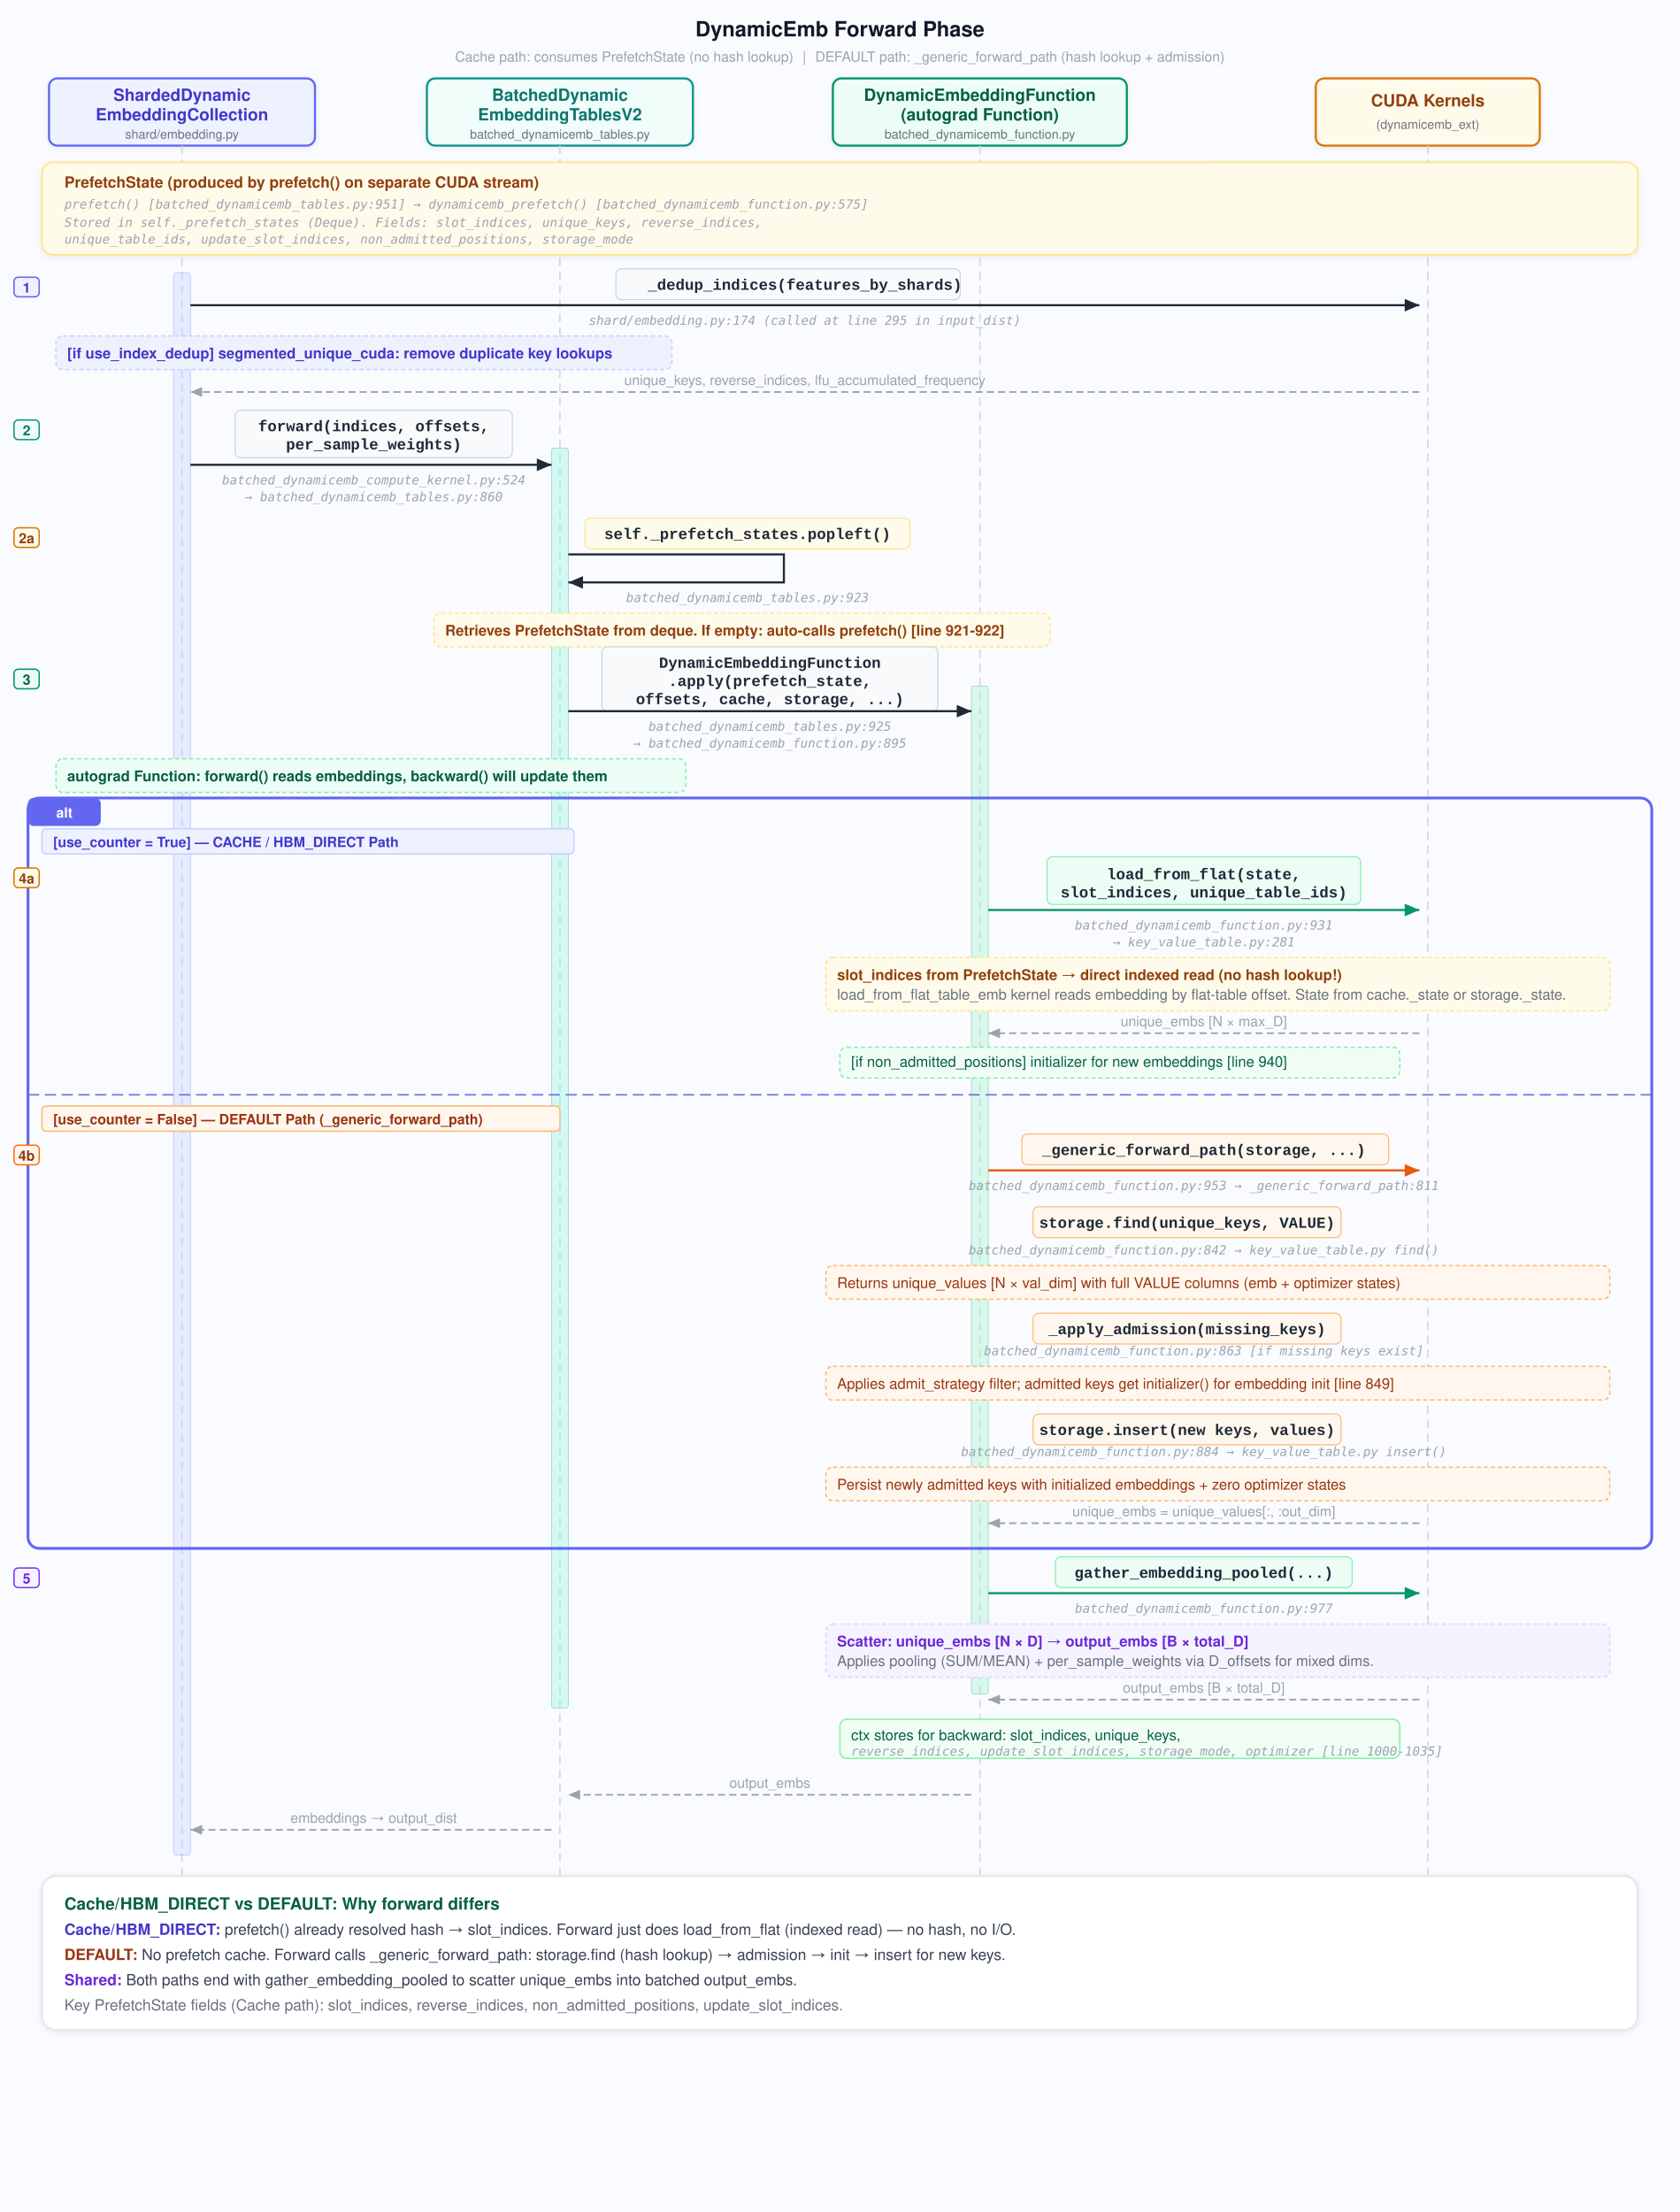
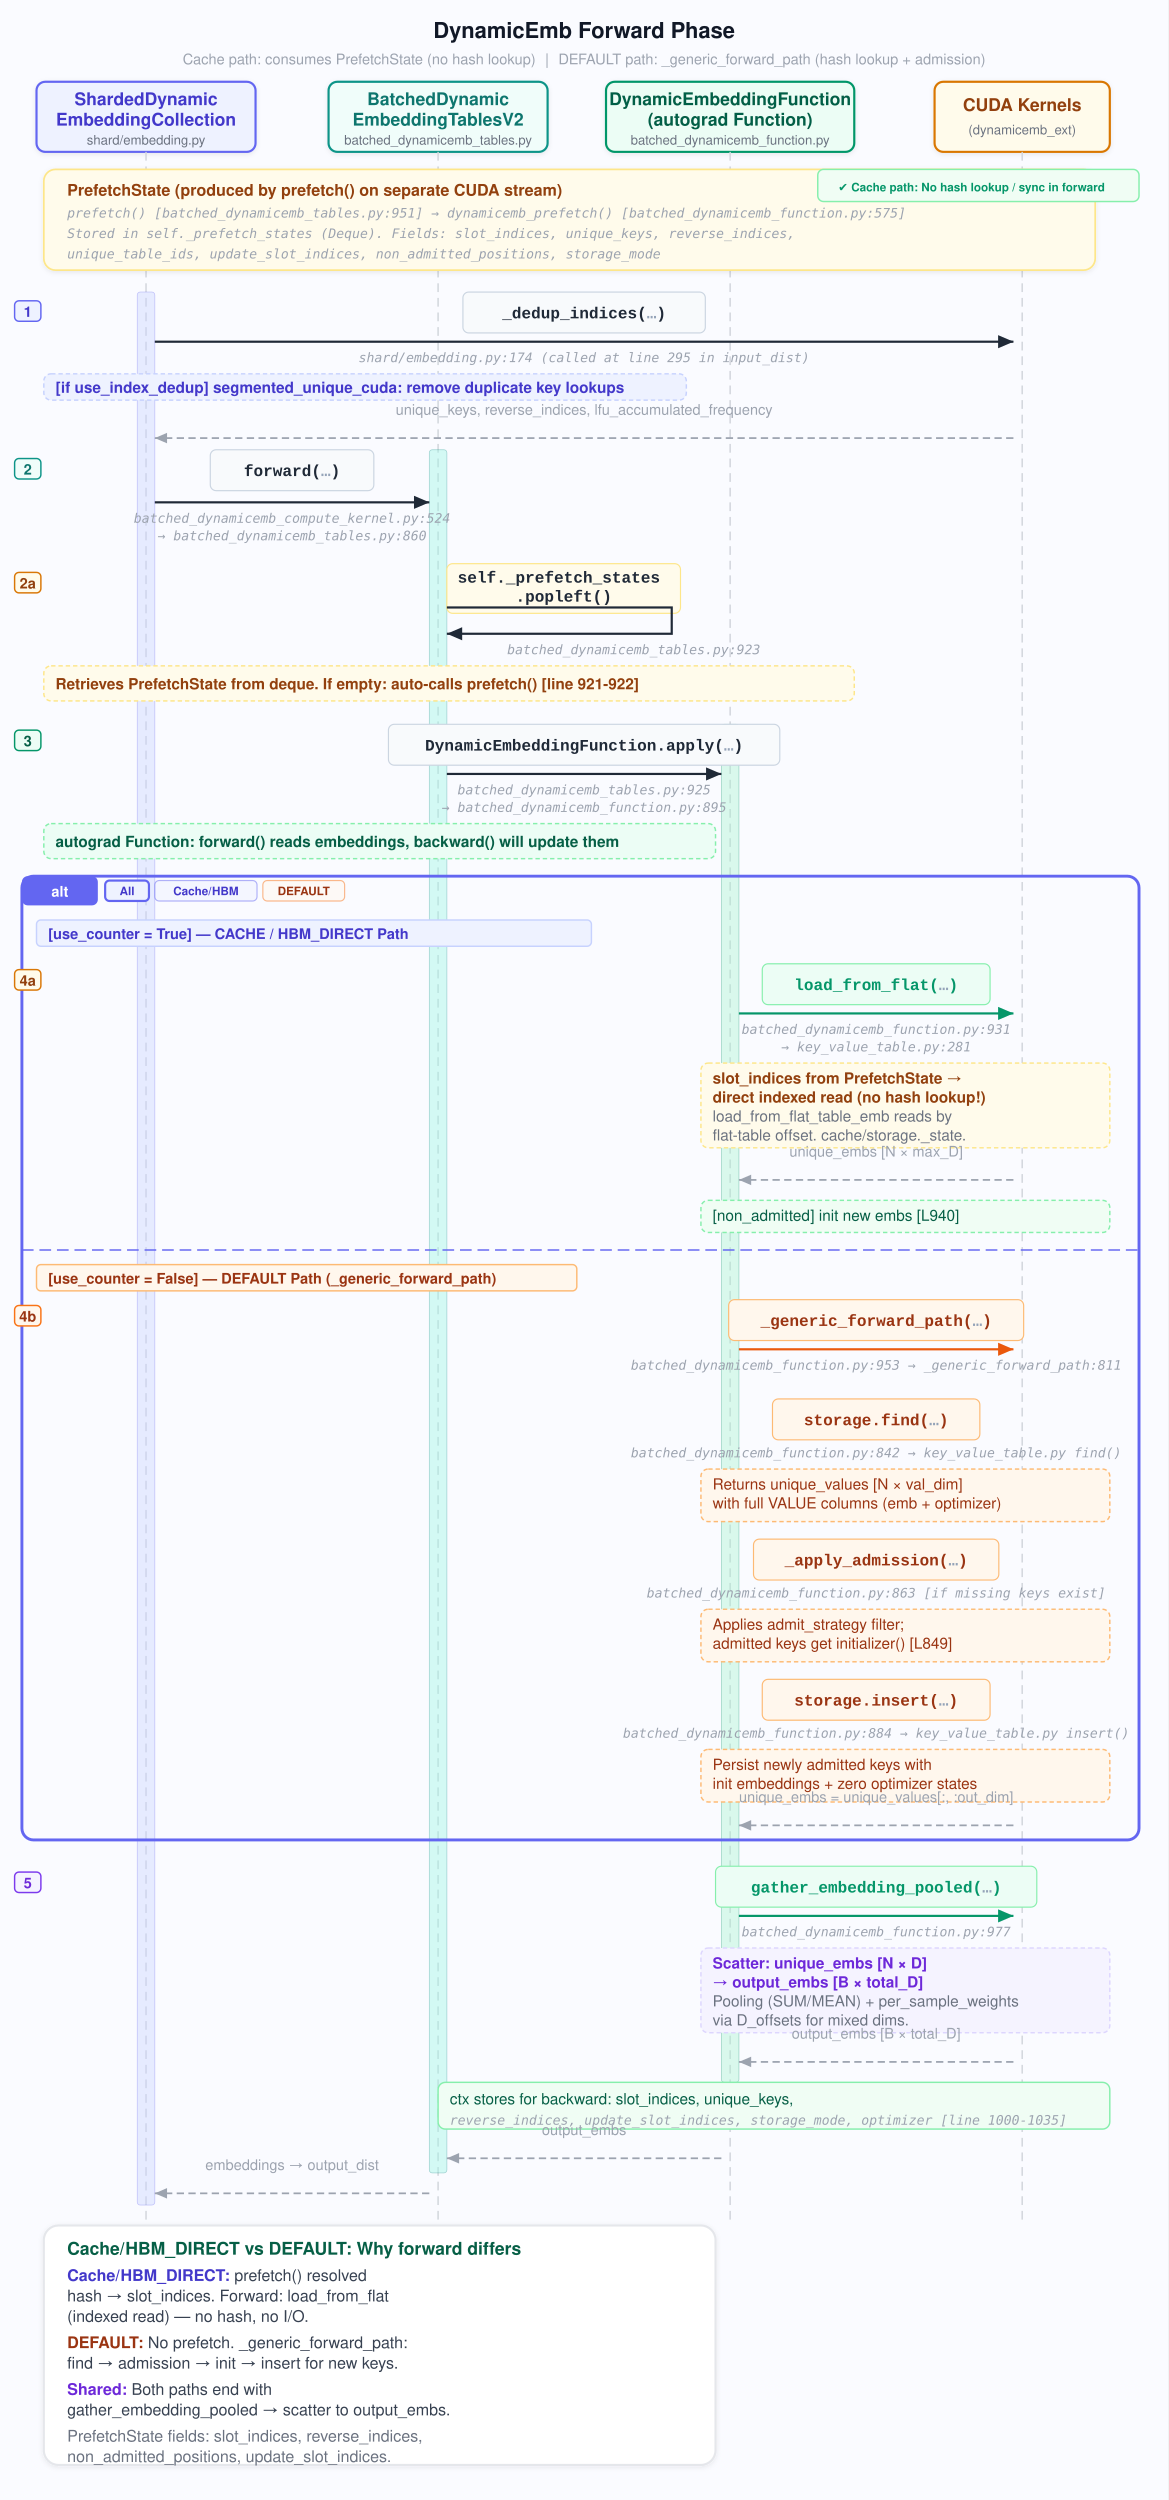
- <svg xmlns="http://www.w3.org/2000/svg" width="1200" height="1580" viewBox="0 0 1200 1580">
+ <svg xmlns="http://www.w3.org/2000/svg" width="800" height="1712" viewBox="0 0 800 1712">
  <defs>
    <style>
      text{font-family:-apple-system,'Segoe UI',Helvetica,Arial,sans-serif}
      .mb{font-family:'SF Mono',Consolas,'Courier New',monospace;font-size:11px;font-weight:700;fill:#1F2937}
      .ptcp{font-size:12px;font-weight:700}
      .psub{font-size:9px;fill:#6B7280}
      .ret{font-size:10px;fill:#9CA3AF}
      .note{font-size:10.5px}
      .nbold{font-size:10.5px;font-weight:600}
      .sn{font-size:10px;font-weight:700}
      .src{font-family:'SF Mono',Consolas,monospace;font-size:9px;fill:#9CA3AF;font-style:italic;cursor:pointer}
+       .fn{cursor:pointer}
+       .fn:hover .fn-bg{stroke:#6366F1;stroke-width:2}
+       .fn .fn-dots{fill:#94A3B8}
+       .tab{cursor:pointer}
+       .tab:hover rect{filter:brightness(0.95)}
    </style>
    <marker id="a" markerWidth="8" markerHeight="8" refX="7" refY="4" orient="auto">
      <polygon points="0,1 7,4 0,7" fill="#1F2937" />
    </marker>
    <marker id="ar" markerWidth="8" markerHeight="8" refX="7" refY="4" orient="auto">
      <polygon points="0,1 7,4 0,7" fill="#9CA3AF" />
    </marker>
    <marker id="ag" markerWidth="8" markerHeight="8" refX="7" refY="4" orient="auto">
      <polygon points="0,1 7,4 0,7" fill="#059669" />
    </marker>
    <marker id="ao" markerWidth="8" markerHeight="8" refX="7" refY="4" orient="auto">
      <polygon points="0,1 7,4 0,7" fill="#EA580C" />
    </marker>
    <filter id="sh">
      <feDropShadow dx="0" dy="1" stdDeviation="2" flood-color="#000" flood-opacity="0.08" />
    </filter>
  </defs>
-   <rect width="1200" height="1580" fill="#FAFBFF" />
-   <text x="600" y="26" text-anchor="middle" font-size="15" font-weight="700" fill="#111827">DynamicEmb Forward Phase</text>
-   <text x="600" y="44" text-anchor="middle" font-size="10" fill="#9CA3AF">Cache path: consumes PrefetchState (no hash lookup) │ DEFAULT path: _generic_forward_path (hash lookup + admission)</text>
+   <rect width="800" height="1712" fill="#FAFBFF" />
+   <text x="400" y="26" text-anchor="middle" font-size="15" font-weight="700" fill="#111827">DynamicEmb Forward Phase</text>
+   <text x="400" y="44" text-anchor="middle" font-size="10" fill="#9CA3AF">Cache path: consumes PrefetchState (no hash lookup) │ DEFAULT path: _generic_forward_path (hash lookup + admission)</text>
  <g filter="url(#sh)">
-     <rect x="35" y="56" width="190" height="48" rx="6" fill="#EEF2FF" stroke="#6366F1" stroke-width="1.5" />
-     <text x="130" y="72" text-anchor="middle" class="ptcp" fill="#4338CA">ShardedDynamic</text>
-     <text x="130" y="86" text-anchor="middle" class="ptcp" fill="#4338CA">EmbeddingCollection</text>
-     <text x="130" y="99" text-anchor="middle" class="psub">shard/embedding.py</text>
-     <rect x="305" y="56" width="190" height="48" rx="6" fill="#F0FDFA" stroke="#0D9488" stroke-width="1.5" />
-     <text x="400" y="72" text-anchor="middle" class="ptcp" fill="#0F766E">BatchedDynamic</text>
-     <text x="400" y="86" text-anchor="middle" class="ptcp" fill="#0F766E">EmbeddingTablesV2</text>
-     <text x="400" y="99" text-anchor="middle" class="psub">batched_dynamicemb_tables.py</text>
-     <rect x="595" y="56" width="210" height="48" rx="6" fill="#ECFDF5" stroke="#059669" stroke-width="1.5" />
-     <text x="700" y="72" text-anchor="middle" class="ptcp" fill="#065F46">DynamicEmbeddingFunction</text>
-     <text x="700" y="86" text-anchor="middle" class="ptcp" fill="#065F46">(autograd Function)</text>
-     <text x="700" y="99" text-anchor="middle" class="psub">batched_dynamicemb_function.py</text>
-     <rect x="940" y="56" width="160" height="48" rx="6" fill="#FFFBEB" stroke="#D97706" stroke-width="1.5" />
-     <text x="1020" y="76" text-anchor="middle" class="ptcp" fill="#92400E">CUDA Kernels</text>
-     <text x="1020" y="92" text-anchor="middle" class="psub">(dynamicemb_ext)</text>
-   </g>
-   <line x1="130" y1="104" x2="130" y2="1440" stroke="#D1D5DB" stroke-dasharray="6,4" />
-   <line x1="400" y1="104" x2="400" y2="1440" stroke="#D1D5DB" stroke-dasharray="6,4" />
-   <line x1="700" y1="104" x2="700" y2="1440" stroke="#D1D5DB" stroke-dasharray="6,4" />
-   <line x1="1020" y1="104" x2="1020" y2="1440" stroke="#D1D5DB" stroke-dasharray="6,4" />
-   <rect x="124" y="195" width="12" height="1130" rx="2" fill="#C7D2FE" stroke="#6366F1" stroke-width="0.5" opacity="0.4" />
-   <rect x="394" y="320" width="12" height="900" rx="2" fill="#99F6E4" stroke="#0D9488" stroke-width="0.5" opacity="0.4" />
-   <rect x="694" y="490" width="12" height="720" rx="2" fill="#A7F3D0" stroke="#059669" stroke-width="0.5" opacity="0.4" />
-   <rect x="860" y="116" width="300" height="22" rx="4" fill="#F0FDF4" stroke="#86EFAC" stroke-width="1" />
-   <text x="874" y="131" font-size="8" font-weight="700" fill="#059669">✔ Cache path: No hash lookup / sync in forward</text>
-   <rect x="30" y="116" width="1140" height="66" rx="8" fill="#FFFBEB" stroke="#FDE68A" stroke-width="1.2" filter="url(#sh)" />
+     <rect x="25" y="56" width="150" height="48" rx="6" fill="#EEF2FF" stroke="#6366F1" stroke-width="1.5" />
+     <text x="100" y="72" text-anchor="middle" class="ptcp" fill="#4338CA">ShardedDynamic</text>
+     <text x="100" y="86" text-anchor="middle" class="ptcp" fill="#4338CA">EmbeddingCollection</text>
+     <text x="100" y="99" text-anchor="middle" class="psub">shard/embedding.py</text>
+     <rect x="225" y="56" width="150" height="48" rx="6" fill="#F0FDFA" stroke="#0D9488" stroke-width="1.5" />
+     <text x="300" y="72" text-anchor="middle" class="ptcp" fill="#0F766E">BatchedDynamic</text>
+     <text x="300" y="86" text-anchor="middle" class="ptcp" fill="#0F766E">EmbeddingTablesV2</text>
+     <text x="300" y="99" text-anchor="middle" class="psub">batched_dynamicemb_tables.py</text>
+     <rect x="415" y="56" width="170" height="48" rx="6" fill="#ECFDF5" stroke="#059669" stroke-width="1.5" />
+     <text x="500" y="72" text-anchor="middle" class="ptcp" fill="#065F46">DynamicEmbeddingFunction</text>
+     <text x="500" y="86" text-anchor="middle" class="ptcp" fill="#065F46">(autograd Function)</text>
+     <text x="500" y="99" text-anchor="middle" class="psub">batched_dynamicemb_function.py</text>
+     <rect x="640" y="56" width="120" height="48" rx="6" fill="#FFFBEB" stroke="#D97706" stroke-width="1.5" />
+     <text x="700" y="76" text-anchor="middle" class="ptcp" fill="#92400E">CUDA Kernels</text>
+     <text x="700" y="92" text-anchor="middle" class="psub">(dynamicemb_ext)</text>
+   </g>
+   <line x1="100" y1="104" x2="100" y2="1520" stroke="#D1D5DB" stroke-dasharray="6,4" />
+   <line x1="300" y1="104" x2="300" y2="1520" stroke="#D1D5DB" stroke-dasharray="6,4" />
+   <line x1="500" y1="104" x2="500" y2="1520" stroke="#D1D5DB" stroke-dasharray="6,4" />
+   <line x1="700" y1="104" x2="700" y2="1520" stroke="#D1D5DB" stroke-dasharray="6,4" />
+   <rect x="94" y="200" width="12" height="1310" rx="2" fill="#C7D2FE" stroke="#6366F1" stroke-width="0.5" opacity="0.4" />
+   <rect x="294" y="308" width="12" height="1180" rx="2" fill="#99F6E4" stroke="#0D9488" stroke-width="0.5" opacity="0.4" />
+   <rect x="494" y="496" width="12" height="930" rx="2" fill="#A7F3D0" stroke="#059669" stroke-width="0.5" opacity="0.4" />
+   <rect x="30" y="116" width="720" height="69" rx="8" fill="#FFFBEB" stroke="#FDE68A" stroke-width="1.2" filter="url(#sh)" />
  <text x="46" y="134" font-size="11" font-weight="700" fill="#92400E">PrefetchState (produced by prefetch() on separate CUDA stream)</text>
  <a href="https://github.com/shijieliu/recsys-examples/blob/47cffb400c7e8d70dd82d7e61c290ede576d4501/corelib/dynamicemb/dynamicemb/batched_dynamicemb_tables.py#L951" target="_blank">
    <text x="46" y="149" class="src">prefetch() [batched_dynamicemb_tables.py:951] → dynamicemb_prefetch() [batched_dynamicemb_function.py:575]</text>
  </a>
-   <text x="46" y="162" class="src">Stored in self._prefetch_states (Deque). Fields: slot_indices, unique_keys, reverse_indices,</text>
-   <text x="46" y="174" class="src">unique_table_ids, update_slot_indices, non_admitted_positions, storage_mode</text>
-   <rect x="10" y="198" width="18" height="14" rx="3" fill="#EEF2FF" stroke="#6366F1" />
-   <text x="19" y="209" text-anchor="middle" class="sn" fill="#4338CA">1</text>
-   <rect x="440" y="192" width="246" height="22" rx="4" fill="#F8FAFC" stroke="#CBD5E1" stroke-width="0.8" />
-   <text x="575" y="207" text-anchor="middle" class="mb">_dedup_indices(features_by_shards)</text>
-   <line x1="136" y1="218" x2="1014" y2="218" stroke="#1F2937" stroke-width="1.5" marker-end="url(#a)" />
+   <text x="46" y="163" class="src">Stored in self._prefetch_states (Deque). Fields: slot_indices, unique_keys, reverse_indices,</text>
+   <text x="46" y="177" class="src">unique_table_ids, update_slot_indices, non_admitted_positions, storage_mode</text>
+   <rect x="560" y="116" width="220" height="22" rx="4" fill="#F0FDF4" stroke="#86EFAC" stroke-width="1" />
+   <text x="574" y="131" font-size="8" font-weight="700" fill="#059669">✔ Cache path: No hash lookup / sync in forward</text>
+   <rect x="10" y="206" width="18" height="14" rx="3" fill="#EEF2FF" stroke="#6366F1" />
+   <text x="19" y="217" text-anchor="middle" class="sn" fill="#4338CA">1</text>
+   <g class="fn">
+     <rect class="fn-bg" x="317" y="200" width="166" height="28" rx="4" fill="#F8FAFC" stroke="#CBD5E1" stroke-width="0.8" />
+     <text x="400" y="218" text-anchor="middle" class="mb">_dedup_indices(<tspan class="fn-dots">…</tspan>)</text>
+   </g>
+   <g id="tip-dedup" display="none">
+     <rect x="324" y="316" width="152" height="22" rx="4" fill="#1E293B" filter="url(#sh)" />
+     <text x="400" y="330" text-anchor="middle" font-size="10" fill="#F1F5F9" font-family="'SF Mono',Consolas,monospace">features_by_shards</text>
+   </g>
+   <line x1="106" y1="234" x2="694" y2="234" stroke="#1F2937" stroke-width="1.5" marker-end="url(#a)" />
  <a href="https://github.com/shijieliu/recsys-examples/blob/47cffb400c7e8d70dd82d7e61c290ede576d4501/corelib/dynamicemb/dynamicemb/shard/embedding.py#L174" target="_blank">
-     <text x="575" y="232" text-anchor="middle" class="src">shard/embedding.py:174 (called at line 295 in input_dist)</text>
-   </a>
-   <rect x="40" y="240" width="440" height="24" rx="5" fill="#EEF2FF" stroke="#C7D2FE" stroke-dasharray="3,2" />
-   <text x="48" y="256" class="nbold" fill="#4338CA">[if use_index_dedup] segmented_unique_cuda: remove duplicate key lookups</text>
-   <line x1="1014" y1="280" x2="136" y2="280" stroke="#9CA3AF" stroke-width="1.2" stroke-dasharray="5,3" marker-end="url(#ar)" />
-   <text x="575" y="275" text-anchor="middle" class="ret">unique_keys, reverse_indices, lfu_accumulated_frequency</text>
-   <rect x="10" y="300" width="18" height="14" rx="3" fill="#F0FDFA" stroke="#0D9488" />
-   <text x="19" y="311" text-anchor="middle" class="sn" fill="#0F766E">2</text>
-   <rect x="168" y="293" width="198" height="34" rx="4" fill="#F8FAFC" stroke="#CBD5E1" stroke-width="0.8" />
-   <text x="267" y="308" text-anchor="middle" class="mb">forward(indices, offsets,</text>
-   <text x="267" y="321" text-anchor="middle" class="mb">per_sample_weights)</text>
-   <line x1="136" y1="332" x2="394" y2="332" stroke="#1F2937" stroke-width="1.5" marker-end="url(#a)" />
+     <text x="400" y="248" text-anchor="middle" class="src">shard/embedding.py:174 (called at line 295 in input_dist)</text>
+   </a>
+   <rect x="30" y="256" width="440" height="18" rx="5" fill="#EEF2FF" stroke="#C7D2FE" stroke-dasharray="3,2" />
+   <text x="38" y="269" class="nbold" fill="#4338CA">[if use_index_dedup] segmented_unique_cuda: remove duplicate key lookups</text>
+   <text x="400" y="284" text-anchor="middle" class="ret">unique_keys, reverse_indices, lfu_accumulated_frequency</text>
+   <line x1="694" y1="300" x2="106" y2="300" stroke="#9CA3AF" stroke-width="1.2" stroke-dasharray="5,3" marker-end="url(#ar)" />
+   <rect x="10" y="314" width="18" height="14" rx="3" fill="#F0FDFA" stroke="#0D9488" />
+   <text x="19" y="325" text-anchor="middle" class="sn" fill="#0F766E">2</text>
+   <g class="fn">
+     <rect class="fn-bg" x="144" y="308" width="112" height="28" rx="4" fill="#F8FAFC" stroke="#CBD5E1" stroke-width="0.8" />
+     <text x="200" y="326" text-anchor="middle" class="mb">forward(<tspan class="fn-dots">…</tspan>)</text>
+   </g>
+   <g id="tip-forward" display="none">
+     <rect x="70" y="360" width="260" height="22" rx="4" fill="#1E293B" filter="url(#sh)" />
+     <text x="200" y="374" text-anchor="middle" font-size="10" fill="#F1F5F9" font-family="'SF Mono',Consolas,monospace">indices, offsets, per_sample_weights</text>
+   </g>
+   <line x1="106" y1="344" x2="294" y2="344" stroke="#1F2937" stroke-width="1.5" marker-end="url(#a)" />
  <a href="https://github.com/shijieliu/recsys-examples/blob/47cffb400c7e8d70dd82d7e61c290ede576d4501/corelib/dynamicemb/dynamicemb/batched_dynamicemb_compute_kernel.py#L524" target="_blank">
-     <text x="267" y="346" text-anchor="middle" class="src">batched_dynamicemb_compute_kernel.py:524</text>
+     <text x="200" y="358" text-anchor="middle" class="src">batched_dynamicemb_compute_kernel.py:524</text>
  </a>
  <a href="https://github.com/shijieliu/recsys-examples/blob/47cffb400c7e8d70dd82d7e61c290ede576d4501/corelib/dynamicemb/dynamicemb/batched_dynamicemb_tables.py#L860" target="_blank">
-     <text x="267" y="358" text-anchor="middle" class="src">→ batched_dynamicemb_tables.py:860</text>
-   </a>
-   <rect x="10" y="377" width="18" height="14" rx="3" fill="#FFFBEB" stroke="#D97706" />
-   <text x="19" y="388" text-anchor="middle" class="sn" fill="#92400E">2a</text>
-   <rect x="418" y="370" width="232" height="22" rx="4" fill="#FFFBEB" stroke="#FDE68A" stroke-width="0.8" />
-   <text x="534" y="385" text-anchor="middle" class="mb">self._prefetch_states.popleft()</text>
-   <path d="M406,396 L560,396 L560,416 L406,416" fill="none" stroke="#1F2937" stroke-width="1.5" marker-end="url(#a)" />
+     <text x="200" y="370" text-anchor="middle" class="src">→ batched_dynamicemb_tables.py:860</text>
+   </a>
+   <rect x="10" y="392" width="18" height="14" rx="3" fill="#FFFBEB" stroke="#D97706" />
+   <text x="19" y="403" text-anchor="middle" class="sn" fill="#92400E">2a</text>
+   <rect x="306" y="386" width="160" height="34" rx="4" fill="#FFFBEB" stroke="#FDE68A" stroke-width="0.8" />
+   <text x="386" y="399" text-anchor="middle" class="mb">
+     <tspan x="386" dy="0">self._prefetch_states</tspan>
+     <tspan x="386" dy="13">.popleft()</tspan>
+   </text>
+   <path d="M306,416 L460,416 L460,434 L306,434" fill="none" stroke="#1F2937" stroke-width="1.5" marker-end="url(#a)" />
  <a href="https://github.com/shijieliu/recsys-examples/blob/47cffb400c7e8d70dd82d7e61c290ede576d4501/corelib/dynamicemb/dynamicemb/batched_dynamicemb_tables.py#L923" target="_blank">
-     <text x="534" y="430" text-anchor="middle" class="src">batched_dynamicemb_tables.py:923</text>
-   </a>
-   <rect x="310" y="438" width="440" height="24" rx="5" fill="#FFFBEB" stroke="#FDE68A" stroke-dasharray="3,2" />
-   <text x="318" y="454" class="nbold" fill="#92400E">Retrieves PrefetchState from deque. If empty: auto-calls prefetch() [line 921-922]</text>
-   <rect x="10" y="478" width="18" height="14" rx="3" fill="#ECFDF5" stroke="#059669" />
-   <text x="19" y="489" text-anchor="middle" class="sn" fill="#065F46">3</text>
-   <rect x="430" y="462" width="240" height="46" rx="4" fill="#F8FAFC" stroke="#CBD5E1" stroke-width="0.8" />
-   <text x="550" y="477" text-anchor="middle" class="mb">DynamicEmbeddingFunction</text>
-   <text x="550" y="490" text-anchor="middle" class="mb">.apply(prefetch_state,</text>
-   <text x="550" y="503" text-anchor="middle" class="mb">offsets, cache, storage, ...)</text>
-   <line x1="406" y1="508" x2="694" y2="508" stroke="#1F2937" stroke-width="1.5" marker-end="url(#a)" />
+     <text x="434" y="448" text-anchor="middle" class="src">batched_dynamicemb_tables.py:923</text>
+   </a>
+   <rect x="30" y="456" width="555" height="24" rx="5" fill="#FFFBEB" stroke="#FDE68A" stroke-dasharray="3,2" />
+   <text x="38" y="472" class="nbold" fill="#92400E">Retrieves PrefetchState from deque. If empty: auto-calls prefetch() [line 921-922]</text>
+   <rect x="10" y="500" width="18" height="14" rx="3" fill="#ECFDF5" stroke="#059669" />
+   <text x="19" y="511" text-anchor="middle" class="sn" fill="#065F46">3</text>
+   <g class="fn">
+     <rect class="fn-bg" x="266" y="496" width="268" height="28" rx="4" fill="#F8FAFC" stroke="#CBD5E1" stroke-width="0.8" />
+     <text x="400" y="514" text-anchor="middle" class="mb">DynamicEmbeddingFunction.apply(<tspan class="fn-dots">…</tspan>)</text>
+   </g>
+   <g id="tip-apply" display="none">
+     <rect x="235" y="546" width="330" height="22" rx="4" fill="#1E293B" filter="url(#sh)" />
+     <text x="400" y="560" text-anchor="middle" font-size="10" fill="#F1F5F9" font-family="'SF Mono',Consolas,monospace">prefetch_state, offsets, cache, storage, ...</text>
+   </g>
+   <line x1="306" y1="530" x2="494" y2="530" stroke="#1F2937" stroke-width="1.5" marker-end="url(#a)" />
  <a href="https://github.com/shijieliu/recsys-examples/blob/47cffb400c7e8d70dd82d7e61c290ede576d4501/corelib/dynamicemb/dynamicemb/batched_dynamicemb_tables.py#L925" target="_blank">
-     <text x="550" y="522" text-anchor="middle" class="src">batched_dynamicemb_tables.py:925</text>
+     <text x="400" y="544" text-anchor="middle" class="src">batched_dynamicemb_tables.py:925</text>
  </a>
  <a href="https://github.com/shijieliu/recsys-examples/blob/47cffb400c7e8d70dd82d7e61c290ede576d4501/corelib/dynamicemb/dynamicemb/batched_dynamicemb_function.py#L895" target="_blank">
-     <text x="550" y="534" text-anchor="middle" class="src">→ batched_dynamicemb_function.py:895</text>
-   </a>
-   <rect x="40" y="542" width="450" height="24" rx="5" fill="#ECFDF5" stroke="#86EFAC" stroke-dasharray="3,2" />
-   <text x="48" y="558" class="nbold" fill="#065F46">autograd Function: forward() reads embeddings, backward() will update them</text>
-   <rect x="20" y="570" width="1160" height="536" rx="8" fill="none" stroke="#6366F1" stroke-width="2" />
-   <rect x="20" y="570" width="52" height="20" rx="4" fill="#6366F1" />
-   <text x="46" y="584" text-anchor="middle" font-size="10" font-weight="700" fill="#fff">alt</text>
-   <rect x="30" y="592" width="380" height="18" rx="3" fill="#EEF2FF" stroke="#C7D2FE" />
-   <text x="38" y="605" font-size="10" font-weight="700" fill="#4338CA">[use_counter = True] — CACHE / HBM_DIRECT Path</text>
-   <rect x="10" y="620" width="18" height="14" rx="3" fill="#FFFBEB" stroke="#D97706" />
-   <text x="19" y="631" text-anchor="middle" class="sn" fill="#92400E">4a</text>
-   <rect x="748" y="612" width="224" height="34" rx="4" fill="#ECFDF5" stroke="#86EFAC" stroke-width="0.8" />
-   <text x="860" y="628" text-anchor="middle" class="mb" fill="#059669">load_from_flat(state,</text>
-   <text x="860" y="641" text-anchor="middle" class="mb" fill="#059669">slot_indices, unique_table_ids)</text>
-   <line x1="706" y1="650" x2="1014" y2="650" stroke="#059669" stroke-width="1.5" marker-end="url(#ag)" />
-   <a href="https://github.com/shijieliu/recsys-examples/blob/47cffb400c7e8d70dd82d7e61c290ede576d4501/corelib/dynamicemb/dynamicemb/batched_dynamicemb_function.py#L931" target="_blank">
-     <text x="860" y="664" text-anchor="middle" class="src">batched_dynamicemb_function.py:931</text>
-   </a>
-   <a href="https://github.com/shijieliu/recsys-examples/blob/47cffb400c7e8d70dd82d7e61c290ede576d4501/corelib/dynamicemb/dynamicemb/key_value_table.py#L281" target="_blank">
-     <text x="860" y="676" text-anchor="middle" class="src">→ key_value_table.py:281</text>
-   </a>
-   <rect x="590" y="684" width="560" height="38" rx="5" fill="#FFFBEB" stroke="#FDE68A" stroke-dasharray="3,2" />
-   <text x="598" y="700" class="nbold" fill="#92400E">slot_indices from PrefetchState → direct indexed read (no hash lookup!)</text>
-   <text x="598" y="714" class="note" fill="#6B7280">load_from_flat_table_emb kernel reads embedding by flat-table offset. State from cache._state or storage._state.</text>
-   <line x1="1014" y1="738" x2="706" y2="738" stroke="#9CA3AF" stroke-width="1.2" stroke-dasharray="5,3" marker-end="url(#ar)" />
-   <text x="860" y="733" text-anchor="middle" class="ret">unique_embs [N × max_D]</text>
-   <rect x="600" y="748" width="400" height="22" rx="5" fill="#F0FDF4" stroke="#86EFAC" stroke-dasharray="3,2" />
-   <text x="608" y="762" class="note" fill="#065F46">[if non_admitted_positions] initializer for new embeddings [line 940]</text>
-   <line x1="20" y1="782" x2="1180" y2="782" stroke="#6366F1" stroke-width="1" stroke-dasharray="8,4" />
-   <rect x="30" y="790" width="370" height="18" rx="3" fill="#FFF7ED" stroke="#FDBA74" />
-   <text x="38" y="803" font-size="10" font-weight="700" fill="#9A3412">[use_counter = False] — DEFAULT Path (_generic_forward_path)</text>
-   <rect x="10" y="818" width="18" height="14" rx="3" fill="#FFF7ED" stroke="#F97316" />
-   <text x="19" y="829" text-anchor="middle" class="sn" fill="#9A3412">4b</text>
-   <rect x="730" y="810" width="262" height="22" rx="4" fill="#FFF7ED" stroke="#FDBA74" stroke-width="0.8" />
-   <text x="860" y="825" text-anchor="middle" class="mb" fill="#9A3412">_generic_forward_path(storage, ...)</text>
-   <line x1="706" y1="836" x2="1014" y2="836" stroke="#EA580C" stroke-width="1.5" marker-end="url(#ao)" />
-   <a href="https://github.com/shijieliu/recsys-examples/blob/47cffb400c7e8d70dd82d7e61c290ede576d4501/corelib/dynamicemb/dynamicemb/batched_dynamicemb_function.py#L953" target="_blank">
-     <text x="860" y="850" text-anchor="middle" class="src">batched_dynamicemb_function.py:953 → _generic_forward_path:811</text>
-   </a>
-   <rect x="738" y="862" width="220" height="22" rx="4" fill="#FFF7ED" stroke="#FDBA74" stroke-width="0.8" />
-   <text x="848" y="877" text-anchor="middle" class="mb" fill="#9A3412">storage.find(unique_keys, VALUE)</text>
-   <a href="https://github.com/shijieliu/recsys-examples/blob/47cffb400c7e8d70dd82d7e61c290ede576d4501/corelib/dynamicemb/dynamicemb/batched_dynamicemb_function.py#L842" target="_blank">
-     <text x="860" y="896" text-anchor="middle" class="src">batched_dynamicemb_function.py:842 → key_value_table.py find()</text>
-   </a>
-   <rect x="590" y="904" width="560" height="24" rx="5" fill="#FFF7ED" stroke="#FDBA74" stroke-dasharray="3,2" />
-   <text x="598" y="920" class="note" fill="#9A3412">Returns unique_values [N × val_dim] with full VALUE columns (emb + optimizer states)</text>
-   <rect x="738" y="938" width="220" height="22" rx="4" fill="#FFF7ED" stroke="#FDBA74" stroke-width="0.8" />
-   <text x="848" y="953" text-anchor="middle" class="mb" fill="#9A3412">_apply_admission(missing_keys)</text>
-   <a href="https://github.com/shijieliu/recsys-examples/blob/47cffb400c7e8d70dd82d7e61c290ede576d4501/corelib/dynamicemb/dynamicemb/batched_dynamicemb_function.py#L863" target="_blank">
-     <text x="860" y="968" text-anchor="middle" class="src">batched_dynamicemb_function.py:863 [if missing keys exist]</text>
-   </a>
-   <rect x="590" y="976" width="560" height="24" rx="5" fill="#FFF7ED" stroke="#FDBA74" stroke-dasharray="3,2" />
-   <text x="598" y="992" class="note" fill="#9A3412">Applies admit_strategy filter; admitted keys get initializer() for embedding init [line 849]</text>
-   <rect x="738" y="1010" width="220" height="22" rx="4" fill="#FFF7ED" stroke="#FDBA74" stroke-width="0.8" />
-   <text x="848" y="1025" text-anchor="middle" class="mb" fill="#9A3412">storage.insert(new keys, values)</text>
-   <a href="https://github.com/shijieliu/recsys-examples/blob/47cffb400c7e8d70dd82d7e61c290ede576d4501/corelib/dynamicemb/dynamicemb/batched_dynamicemb_function.py#L884" target="_blank">
-     <text x="860" y="1040" text-anchor="middle" class="src">batched_dynamicemb_function.py:884 → key_value_table.py insert()</text>
-   </a>
-   <rect x="590" y="1048" width="560" height="24" rx="5" fill="#FFF7ED" stroke="#FDBA74" stroke-dasharray="3,2" />
-   <text x="598" y="1064" class="note" fill="#9A3412">Persist newly admitted keys with initialized embeddings + zero optimizer states</text>
-   <line x1="1014" y1="1088" x2="706" y2="1088" stroke="#9CA3AF" stroke-width="1.2" stroke-dasharray="5,3" marker-end="url(#ar)" />
-   <text x="860" y="1083" text-anchor="middle" class="ret">unique_embs = unique_values[:, :out_dim]</text>
-   <rect x="10" y="1120" width="18" height="14" rx="3" fill="#F5F3FF" stroke="#7C3AED" />
-   <text x="19" y="1131" text-anchor="middle" class="sn" fill="#6D28D9">5</text>
-   <rect x="754" y="1112" width="212" height="22" rx="4" fill="#ECFDF5" stroke="#86EFAC" stroke-width="0.8" />
-   <text x="860" y="1127" text-anchor="middle" class="mb" fill="#059669">gather_embedding_pooled(...)</text>
-   <line x1="706" y1="1138" x2="1014" y2="1138" stroke="#059669" stroke-width="1.5" marker-end="url(#ag)" />
-   <a href="https://github.com/shijieliu/recsys-examples/blob/47cffb400c7e8d70dd82d7e61c290ede576d4501/corelib/dynamicemb/dynamicemb/batched_dynamicemb_function.py#L977" target="_blank">
-     <text x="860" y="1152" text-anchor="middle" class="src">batched_dynamicemb_function.py:977</text>
-   </a>
-   <rect x="590" y="1160" width="560" height="38" rx="5" fill="#F5F3FF" stroke="#DDD6FE" stroke-dasharray="3,2" />
-   <text x="598" y="1176" class="nbold" fill="#6D28D9">Scatter: unique_embs [N × D] → output_embs [B × total_D]</text>
-   <text x="598" y="1190" class="note" fill="#6B7280">Applies pooling (SUM/MEAN) + per_sample_weights via D_offsets for mixed dims.</text>
-   <line x1="1014" y1="1214" x2="706" y2="1214" stroke="#9CA3AF" stroke-width="1.2" stroke-dasharray="5,3" marker-end="url(#ar)" />
-   <text x="860" y="1209" text-anchor="middle" class="ret">output_embs [B × total_D]</text>
-   <rect x="600" y="1228" width="400" height="28" rx="5" fill="#F0FDF4" stroke="#86EFAC" />
-   <text x="608" y="1243" class="note" fill="#065F46">ctx stores for backward: slot_indices, unique_keys,</text>
-   <text x="608" y="1254" class="src">reverse_indices, update_slot_indices, storage_mode, optimizer [line 1000-1035]</text>
-   <line x1="694" y1="1282" x2="406" y2="1282" stroke="#9CA3AF" stroke-width="1.2" stroke-dasharray="5,3" marker-end="url(#ar)" />
-   <text x="550" y="1277" text-anchor="middle" class="ret">output_embs</text>
-   <line x1="394" y1="1307" x2="136" y2="1307" stroke="#9CA3AF" stroke-width="1.2" stroke-dasharray="5,3" marker-end="url(#ar)" />
-   <text x="267" y="1302" text-anchor="middle" class="ret">embeddings → output_dist</text>
-   <rect x="30" y="1340" width="1140" height="110" rx="10" fill="#fff" stroke="#E5E7EB" stroke-width="1.5" filter="url(#sh)" />
-   <text x="46" y="1364" font-size="12" font-weight="700" fill="#065F46">Cache/HBM_DIRECT vs DEFAULT: Why forward differs</text>
-   <text x="46" y="1382" font-size="11" fill="#374151">
-     <tspan font-weight="700" fill="#4338CA">Cache/HBM_DIRECT:</tspan> prefetch() already resolved hash → slot_indices. Forward just does load_from_flat (indexed read) — no hash, no I/O.</text>
-   <text x="46" y="1400" font-size="11" fill="#374151">
-     <tspan font-weight="700" fill="#9A3412">DEFAULT:</tspan> No prefetch cache. Forward calls _generic_forward_path: storage.find (hash lookup) → admission → init → insert for new keys.</text>
-   <text x="46" y="1418" font-size="11" fill="#374151">
-     <tspan font-weight="700" fill="#6D28D9">Shared:</tspan> Both paths end with gather_embedding_pooled to scatter unique_embs into batched output_embs.</text>
-   <text x="46" y="1436" font-size="11" fill="#6B7280">Key PrefetchState fields (Cache path): slot_indices, reverse_indices, non_admitted_positions, update_slot_indices.</text>
+     <text x="400" y="556" text-anchor="middle" class="src">→ batched_dynamicemb_function.py:895</text>
+   </a>
+   <rect x="30" y="564" width="460" height="24" rx="5" fill="#ECFDF5" stroke="#86EFAC" stroke-dasharray="3,2" />
+   <text x="38" y="580" class="nbold" fill="#065F46">autograd Function: forward() reads embeddings, backward() will update them</text>
+   <rect id="alt-rect" x="15" y="600" width="765" height="660" rx="8" fill="none" stroke="#6366F1" stroke-width="2" />
+   <rect x="15" y="600" width="52" height="20" rx="4" fill="#6366F1" />
+   <text x="41" y="614" text-anchor="middle" font-size="10" font-weight="700" fill="#fff">alt</text>
+   <g class="tab">
+     <rect id="tab-all" x="72" y="603" width="30" height="14" rx="3" fill="#EEF2FF" stroke="#6366F1" stroke-width="1.5" opacity="1" />
+     <text x="87" y="613" text-anchor="middle" font-size="8" font-weight="700" fill="#4338CA">All</text>
+   </g>
+   <g class="tab">
+     <rect id="tab-cache" x="106" y="603" width="70" height="14" rx="3" fill="#EEF2FF" stroke="#6366F1" stroke-width="0.8" opacity="0.5" />
+     <text x="141" y="613" text-anchor="middle" font-size="8" font-weight="700" fill="#4338CA">Cache/HBM</text>
+   </g>
+   <g class="tab">
+     <rect id="tab-default" x="180" y="603" width="56" height="14" rx="3" fill="#FFF7ED" stroke="#F97316" stroke-width="0.8" opacity="0.5" />
+     <text x="208" y="613" text-anchor="middle" font-size="8" font-weight="700" fill="#9A3412">DEFAULT</text>
+   </g>
+   <g id="path-cache">
+     <rect x="25" y="630" width="380" height="18" rx="3" fill="#EEF2FF" stroke="#C7D2FE" />
+     <text x="33" y="643" font-size="10" font-weight="700" fill="#4338CA">[use_counter = True] — CACHE / HBM_DIRECT Path</text>
+     <rect x="10" y="664" width="18" height="14" rx="3" fill="#FFFBEB" stroke="#D97706" />
+     <text x="19" y="675" text-anchor="middle" class="sn" fill="#92400E">4a</text>
+     <g class="fn">
+       <rect class="fn-bg" x="522" y="660" width="156" height="28" rx="4" fill="#ECFDF5" stroke="#86EFAC" stroke-width="0.8" />
+       <text x="600" y="678" text-anchor="middle" class="mb" style="fill:#059669">load_from_flat(<tspan class="fn-dots">…</tspan>)</text>
+     </g>
+     <g id="tip-load" display="none">
+       <rect x="473" y="710" width="254" height="22" rx="4" fill="#1E293B" filter="url(#sh)" />
+       <text x="600" y="724" text-anchor="middle" font-size="10" fill="#F1F5F9" font-family="'SF Mono',Consolas,monospace">state, slot_indices, unique_table_ids</text>
+     </g>
+     <line x1="506" y1="694" x2="694" y2="694" stroke="#059669" stroke-width="1.5" marker-end="url(#ag)" />
+     <a href="https://github.com/shijieliu/recsys-examples/blob/47cffb400c7e8d70dd82d7e61c290ede576d4501/corelib/dynamicemb/dynamicemb/batched_dynamicemb_function.py#L931" target="_blank">
+       <text x="600" y="708" text-anchor="middle" class="src">batched_dynamicemb_function.py:931</text>
+     </a>
+     <a href="https://github.com/shijieliu/recsys-examples/blob/47cffb400c7e8d70dd82d7e61c290ede576d4501/corelib/dynamicemb/dynamicemb/key_value_table.py#L281" target="_blank">
+       <text x="600" y="720" text-anchor="middle" class="src">→ key_value_table.py:281</text>
+     </a>
+     <rect x="480" y="728" width="280" height="58" rx="5" fill="#FFFBEB" stroke="#FDE68A" stroke-dasharray="3,2" />
+     <text x="488" y="742" class="nbold" fill="#92400E">slot_indices from PrefetchState →</text>
+     <text x="488" y="755" class="nbold" fill="#92400E">direct indexed read (no hash lookup!)</text>
+     <text x="488" y="768" class="note" fill="#6B7280">load_from_flat_table_emb reads by</text>
+     <text x="488" y="781" class="note" fill="#6B7280">flat-table offset. cache/storage._state.</text>
+     <text x="600" y="792" text-anchor="middle" class="ret">unique_embs [N × max_D]</text>
+     <line x1="694" y1="808" x2="506" y2="808" stroke="#9CA3AF" stroke-width="1.2" stroke-dasharray="5,3" marker-end="url(#ar)" />
+     <rect x="480" y="822" width="280" height="22" rx="5" fill="#F0FDF4" stroke="#86EFAC" stroke-dasharray="3,2" />
+     <text x="488" y="836" class="note" fill="#065F46">[non_admitted] init new embs [L940]</text>
+   </g>
+   <g id="path-default">
+     <line x1="15" y1="856" x2="780" y2="856" stroke="#6366F1" stroke-width="1" stroke-dasharray="8,4" />
+     <rect x="25" y="866" width="370" height="18" rx="3" fill="#FFF7ED" stroke="#FDBA74" />
+     <text x="33" y="879" font-size="10" font-weight="700" fill="#9A3412">[use_counter = False] — DEFAULT Path (_generic_forward_path)</text>
+     <rect x="10" y="894" width="18" height="14" rx="3" fill="#FFF7ED" stroke="#F97316" />
+     <text x="19" y="905" text-anchor="middle" class="sn" fill="#9A3412">4b</text>
+     <g class="fn">
+       <rect class="fn-bg" x="499" y="890" width="202" height="28" rx="4" fill="#FFF7ED" stroke="#FDBA74" stroke-width="0.8" />
+       <text x="600" y="908" text-anchor="middle" class="mb" style="fill:#9A3412">_generic_forward_path(<tspan class="fn-dots">…</tspan>)</text>
+     </g>
+     <g id="tip-generic" display="none">
+       <rect x="444" y="940" width="312" height="22" rx="4" fill="#1E293B" filter="url(#sh)" />
+       <text x="600" y="954" text-anchor="middle" font-size="10" fill="#F1F5F9" font-family="'SF Mono',Consolas,monospace">storage, unique_keys, unique_table_ids, ...</text>
+     </g>
+     <line x1="506" y1="924" x2="694" y2="924" stroke="#EA580C" stroke-width="1.5" marker-end="url(#ao)" />
+     <a href="https://github.com/shijieliu/recsys-examples/blob/47cffb400c7e8d70dd82d7e61c290ede576d4501/corelib/dynamicemb/dynamicemb/batched_dynamicemb_function.py#L953" target="_blank">
+       <text x="600" y="938" text-anchor="middle" class="src">batched_dynamicemb_function.py:953 → _generic_forward_path:811</text>
+     </a>
+     <g class="fn">
+       <rect class="fn-bg" x="529" y="958" width="142" height="28" rx="4" fill="#FFF7ED" stroke="#FDBA74" stroke-width="0.8" />
+       <text x="600" y="976" text-anchor="middle" class="mb" style="fill:#9A3412">storage.find(<tspan class="fn-dots">…</tspan>)</text>
+     </g>
+     <g id="tip-find" display="none">
+       <rect x="525" y="990" width="150" height="22" rx="4" fill="#1E293B" filter="url(#sh)" />
+       <text x="600" y="1004" text-anchor="middle" font-size="10" fill="#F1F5F9" font-family="'SF Mono',Consolas,monospace">unique_keys, VALUE</text>
+     </g>
+     <a href="https://github.com/shijieliu/recsys-examples/blob/47cffb400c7e8d70dd82d7e61c290ede576d4501/corelib/dynamicemb/dynamicemb/batched_dynamicemb_function.py#L842" target="_blank">
+       <text x="600" y="998" text-anchor="middle" class="src">batched_dynamicemb_function.py:842 → key_value_table.py find()</text>
+     </a>
+     <rect x="480" y="1006" width="280" height="36" rx="5" fill="#FFF7ED" stroke="#FDBA74" stroke-dasharray="3,2" />
+     <text x="488" y="1020" class="note" fill="#9A3412">Returns unique_values [N × val_dim]</text>
+     <text x="488" y="1033" class="note" fill="#9A3412">with full VALUE columns (emb + optimizer)</text>
+     <g class="fn">
+       <rect class="fn-bg" x="516" y="1054" width="168" height="28" rx="4" fill="#FFF7ED" stroke="#FDBA74" stroke-width="0.8" />
+       <text x="600" y="1072" text-anchor="middle" class="mb" style="fill:#9A3412">_apply_admission(<tspan class="fn-dots">…</tspan>)</text>
+     </g>
+     <g id="tip-admit" display="none">
+       <rect x="545" y="1086" width="110" height="22" rx="4" fill="#1E293B" filter="url(#sh)" />
+       <text x="600" y="1100" text-anchor="middle" font-size="10" fill="#F1F5F9" font-family="'SF Mono',Consolas,monospace">missing_keys</text>
+     </g>
+     <a href="https://github.com/shijieliu/recsys-examples/blob/47cffb400c7e8d70dd82d7e61c290ede576d4501/corelib/dynamicemb/dynamicemb/batched_dynamicemb_function.py#L863" target="_blank">
+       <text x="600" y="1094" text-anchor="middle" class="src">batched_dynamicemb_function.py:863 [if missing keys exist]</text>
+     </a>
+     <rect x="480" y="1102" width="280" height="36" rx="5" fill="#FFF7ED" stroke="#FDBA74" stroke-dasharray="3,2" />
+     <text x="488" y="1116" class="note" fill="#9A3412">Applies admit_strategy filter;</text>
+     <text x="488" y="1129" class="note" fill="#9A3412">admitted keys get initializer() [L849]</text>
+     <g class="fn">
+       <rect class="fn-bg" x="522" y="1150" width="156" height="28" rx="4" fill="#FFF7ED" stroke="#FDBA74" stroke-width="0.8" />
+       <text x="600" y="1168" text-anchor="middle" class="mb" style="fill:#9A3412">storage.insert(<tspan class="fn-dots">…</tspan>)</text>
+     </g>
+     <g id="tip-insert" display="none">
+       <rect x="531" y="1182" width="138" height="22" rx="4" fill="#1E293B" filter="url(#sh)" />
+       <text x="600" y="1196" text-anchor="middle" font-size="10" fill="#F1F5F9" font-family="'SF Mono',Consolas,monospace">new keys, values</text>
+     </g>
+     <a href="https://github.com/shijieliu/recsys-examples/blob/47cffb400c7e8d70dd82d7e61c290ede576d4501/corelib/dynamicemb/dynamicemb/batched_dynamicemb_function.py#L884" target="_blank">
+       <text x="600" y="1190" text-anchor="middle" class="src">batched_dynamicemb_function.py:884 → key_value_table.py insert()</text>
+     </a>
+     <rect x="480" y="1198" width="280" height="36" rx="5" fill="#FFF7ED" stroke="#FDBA74" stroke-dasharray="3,2" />
+     <text x="488" y="1212" class="note" fill="#9A3412">Persist newly admitted keys with</text>
+     <text x="488" y="1225" class="note" fill="#9A3412">init embeddings + zero optimizer states</text>
+     <text x="600" y="1234" text-anchor="middle" class="ret">unique_embs = unique_values[:, :out_dim]</text>
+     <line x1="694" y1="1250" x2="506" y2="1250" stroke="#9CA3AF" stroke-width="1.2" stroke-dasharray="5,3" marker-end="url(#ar)" />
+   </g>
+   <g id="below-alt">
+     <rect x="10" y="1282" width="18" height="14" rx="3" fill="#F5F3FF" stroke="#7C3AED" />
+     <text x="19" y="1293" text-anchor="middle" class="sn" fill="#6D28D9">5</text>
+     <g class="fn">
+       <rect class="fn-bg" x="490" y="1278" width="220" height="28" rx="4" fill="#ECFDF5" stroke="#86EFAC" stroke-width="0.8" />
+       <text x="600" y="1296" text-anchor="middle" class="mb" style="fill:#059669">gather_embedding_pooled(<tspan class="fn-dots">…</tspan>)</text>
+     </g>
+     <g id="tip-gather" display="none">
+       <rect x="455" y="1328" width="290" height="22" rx="4" fill="#1E293B" filter="url(#sh)" />
+       <text x="600" y="1342" text-anchor="middle" font-size="10" fill="#F1F5F9" font-family="'SF Mono',Consolas,monospace">unique_embs, reverse_indices, offsets, ...</text>
+     </g>
+     <line x1="506" y1="1312" x2="694" y2="1312" stroke="#059669" stroke-width="1.5" marker-end="url(#ag)" />
+     <a href="https://github.com/shijieliu/recsys-examples/blob/47cffb400c7e8d70dd82d7e61c290ede576d4501/corelib/dynamicemb/dynamicemb/batched_dynamicemb_function.py#L977" target="_blank">
+       <text x="600" y="1326" text-anchor="middle" class="src">batched_dynamicemb_function.py:977</text>
+     </a>
+     <rect x="480" y="1334" width="280" height="58" rx="5" fill="#F5F3FF" stroke="#DDD6FE" stroke-dasharray="3,2" />
+     <text x="488" y="1348" class="nbold" fill="#6D28D9">Scatter: unique_embs [N × D]</text>
+     <text x="488" y="1361" class="nbold" fill="#6D28D9">→ output_embs [B × total_D]</text>
+     <text x="488" y="1374" class="note" fill="#6B7280">Pooling (SUM/MEAN) + per_sample_weights</text>
+     <text x="488" y="1387" class="note" fill="#6B7280">via D_offsets for mixed dims.</text>
+     <text x="600" y="1396" text-anchor="middle" class="ret">output_embs [B × total_D]</text>
+     <line x1="694" y1="1412" x2="506" y2="1412" stroke="#9CA3AF" stroke-width="1.2" stroke-dasharray="5,3" marker-end="url(#ar)" />
+     <rect x="300" y="1426" width="460" height="32" rx="5" fill="#F0FDF4" stroke="#86EFAC" />
+     <text x="308" y="1441" class="note" fill="#065F46">ctx stores for backward: slot_indices, unique_keys,</text>
+     <text x="308" y="1455" class="src">reverse_indices, update_slot_indices, storage_mode, optimizer [line 1000-1035]</text>
+     <line x1="494" y1="1478" x2="306" y2="1478" stroke="#9CA3AF" stroke-width="1.2" stroke-dasharray="5,3" marker-end="url(#ar)" />
+     <text x="400" y="1462" text-anchor="middle" class="ret">output_embs</text>
+     <line x1="294" y1="1502" x2="106" y2="1502" stroke="#9CA3AF" stroke-width="1.2" stroke-dasharray="5,3" marker-end="url(#ar)" />
+     <text x="200" y="1486" text-anchor="middle" class="ret">embeddings → output_dist</text>
+     <rect x="30" y="1524" width="460" height="164" rx="10" fill="#fff" stroke="#E5E7EB" stroke-width="1.5" filter="url(#sh)" />
+     <text x="46" y="1544" font-size="12" font-weight="700" fill="#065F46">Cache/HBM_DIRECT vs DEFAULT: Why forward differs</text>
+     <text x="46" y="1562" font-size="11" fill="#374151">
+       <tspan font-weight="700" fill="#4338CA">Cache/HBM_DIRECT:</tspan> prefetch() resolved</text>
+     <text x="46" y="1576" font-size="11" fill="#374151">hash → slot_indices. Forward: load_from_flat</text>
+     <text x="46" y="1590" font-size="11" fill="#374151">(indexed read) — no hash, no I/O.</text>
+     <text x="46" y="1608" font-size="11" fill="#374151">
+       <tspan font-weight="700" fill="#9A3412">DEFAULT:</tspan> No prefetch. _generic_forward_path:</text>
+     <text x="46" y="1622" font-size="11" fill="#374151">find → admission → init → insert for new keys.</text>
+     <text x="46" y="1640" font-size="11" fill="#374151">
+       <tspan font-weight="700" fill="#6D28D9">Shared:</tspan> Both paths end with</text>
+     <text x="46" y="1654" font-size="11" fill="#374151">gather_embedding_pooled → scatter to output_embs.</text>
+     <text x="46" y="1672" font-size="11" fill="#6B7280">PrefetchState fields: slot_indices, reverse_indices,</text>
+     <text x="46" y="1686" font-size="11" fill="#6B7280">non_admitted_positions, update_slot_indices.</text>
+   </g>
</svg>
